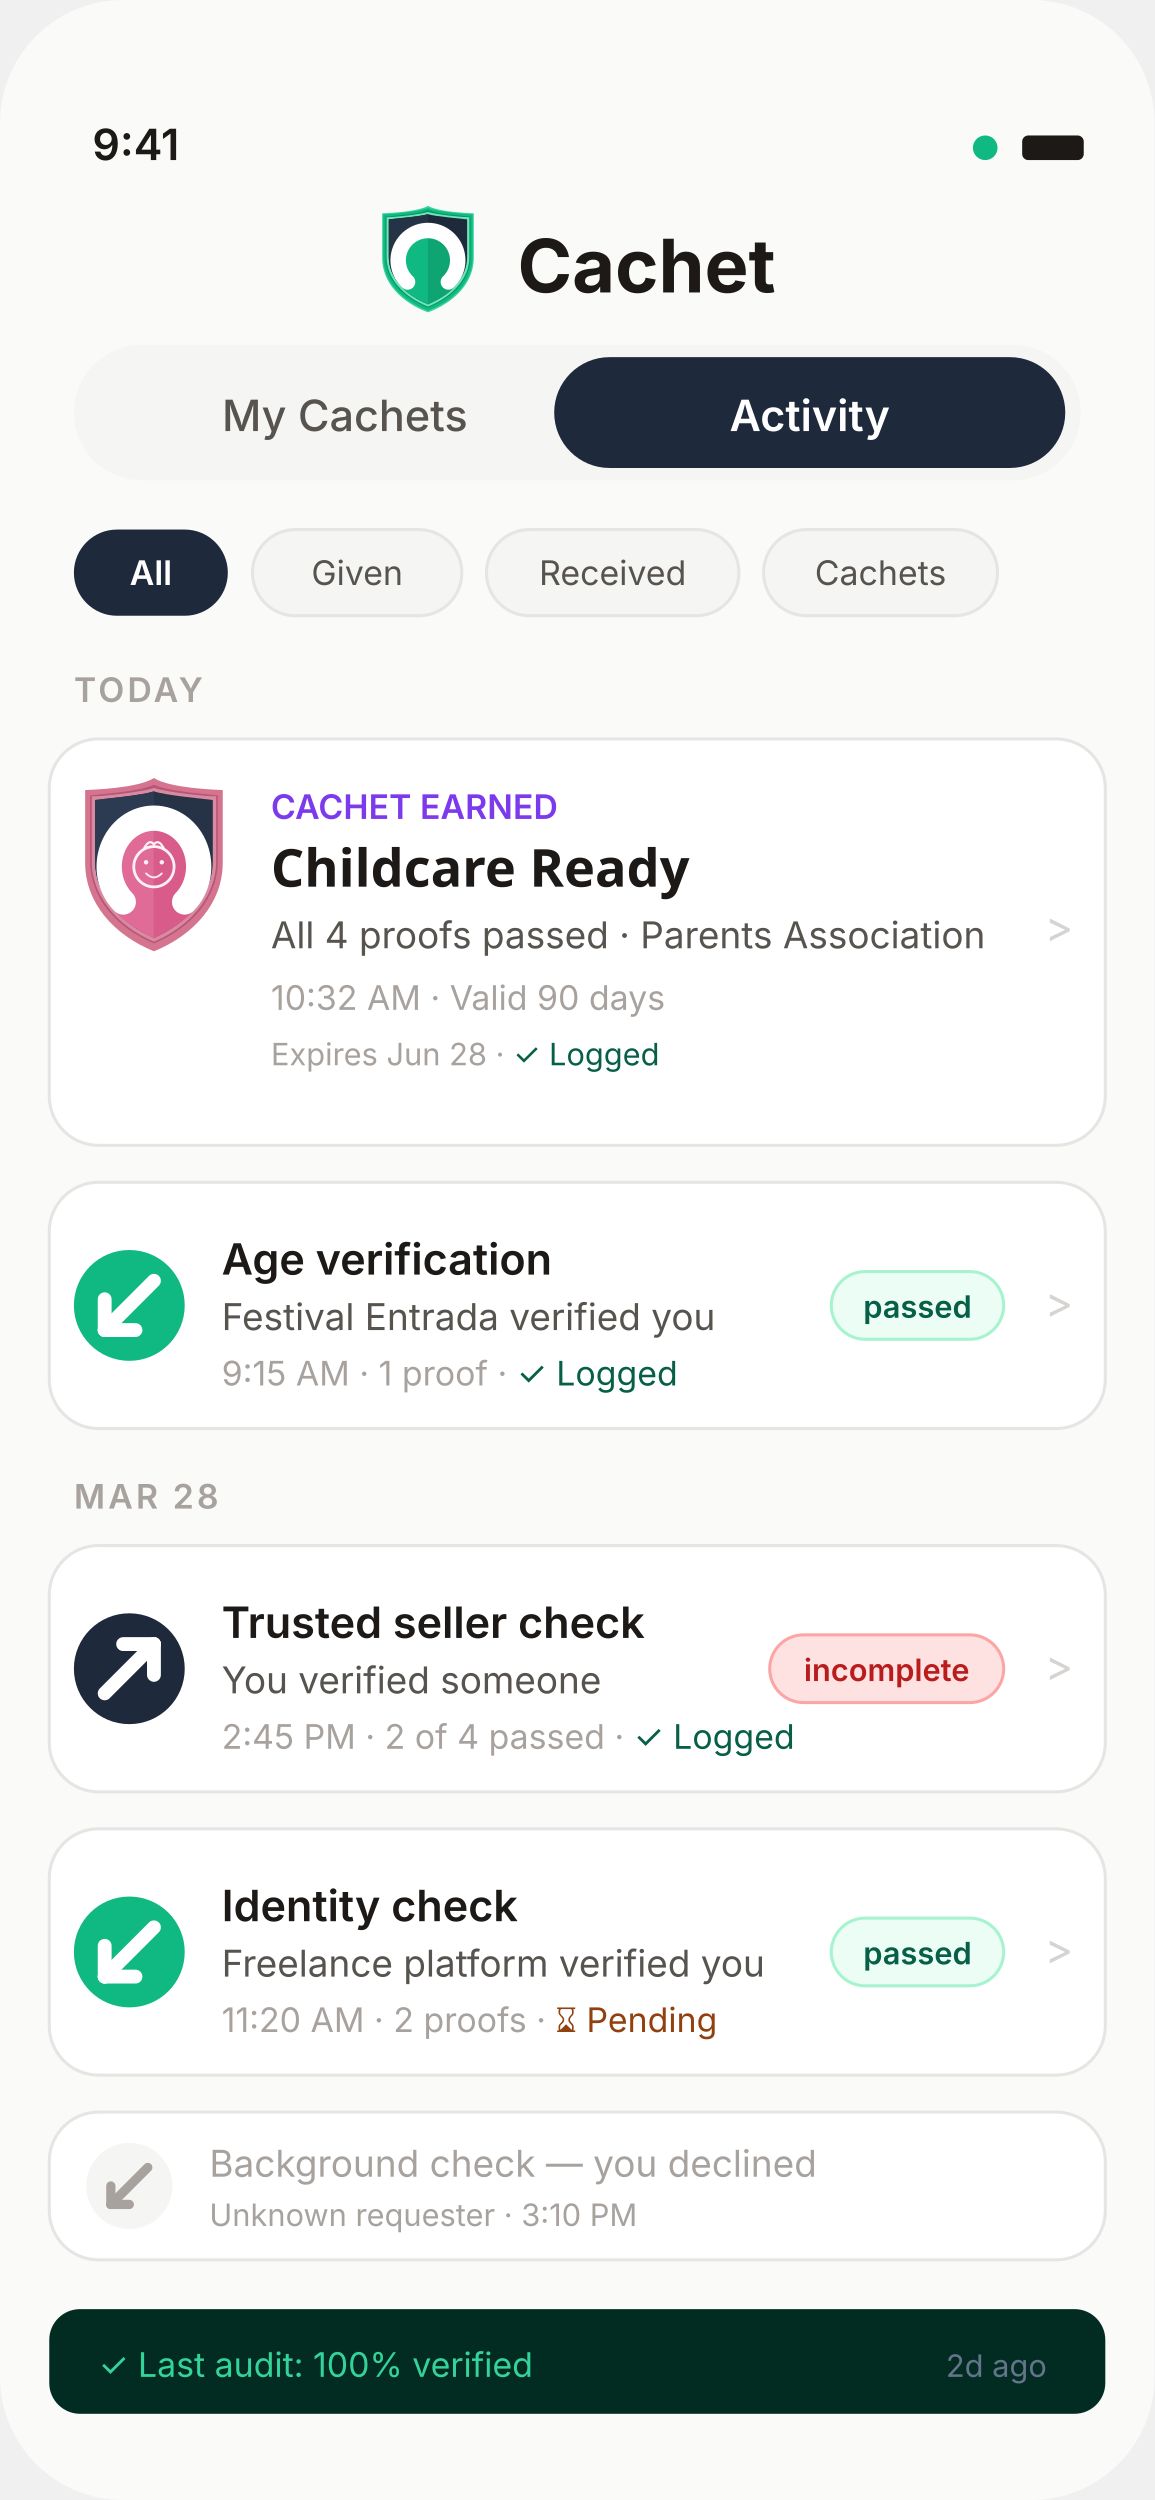
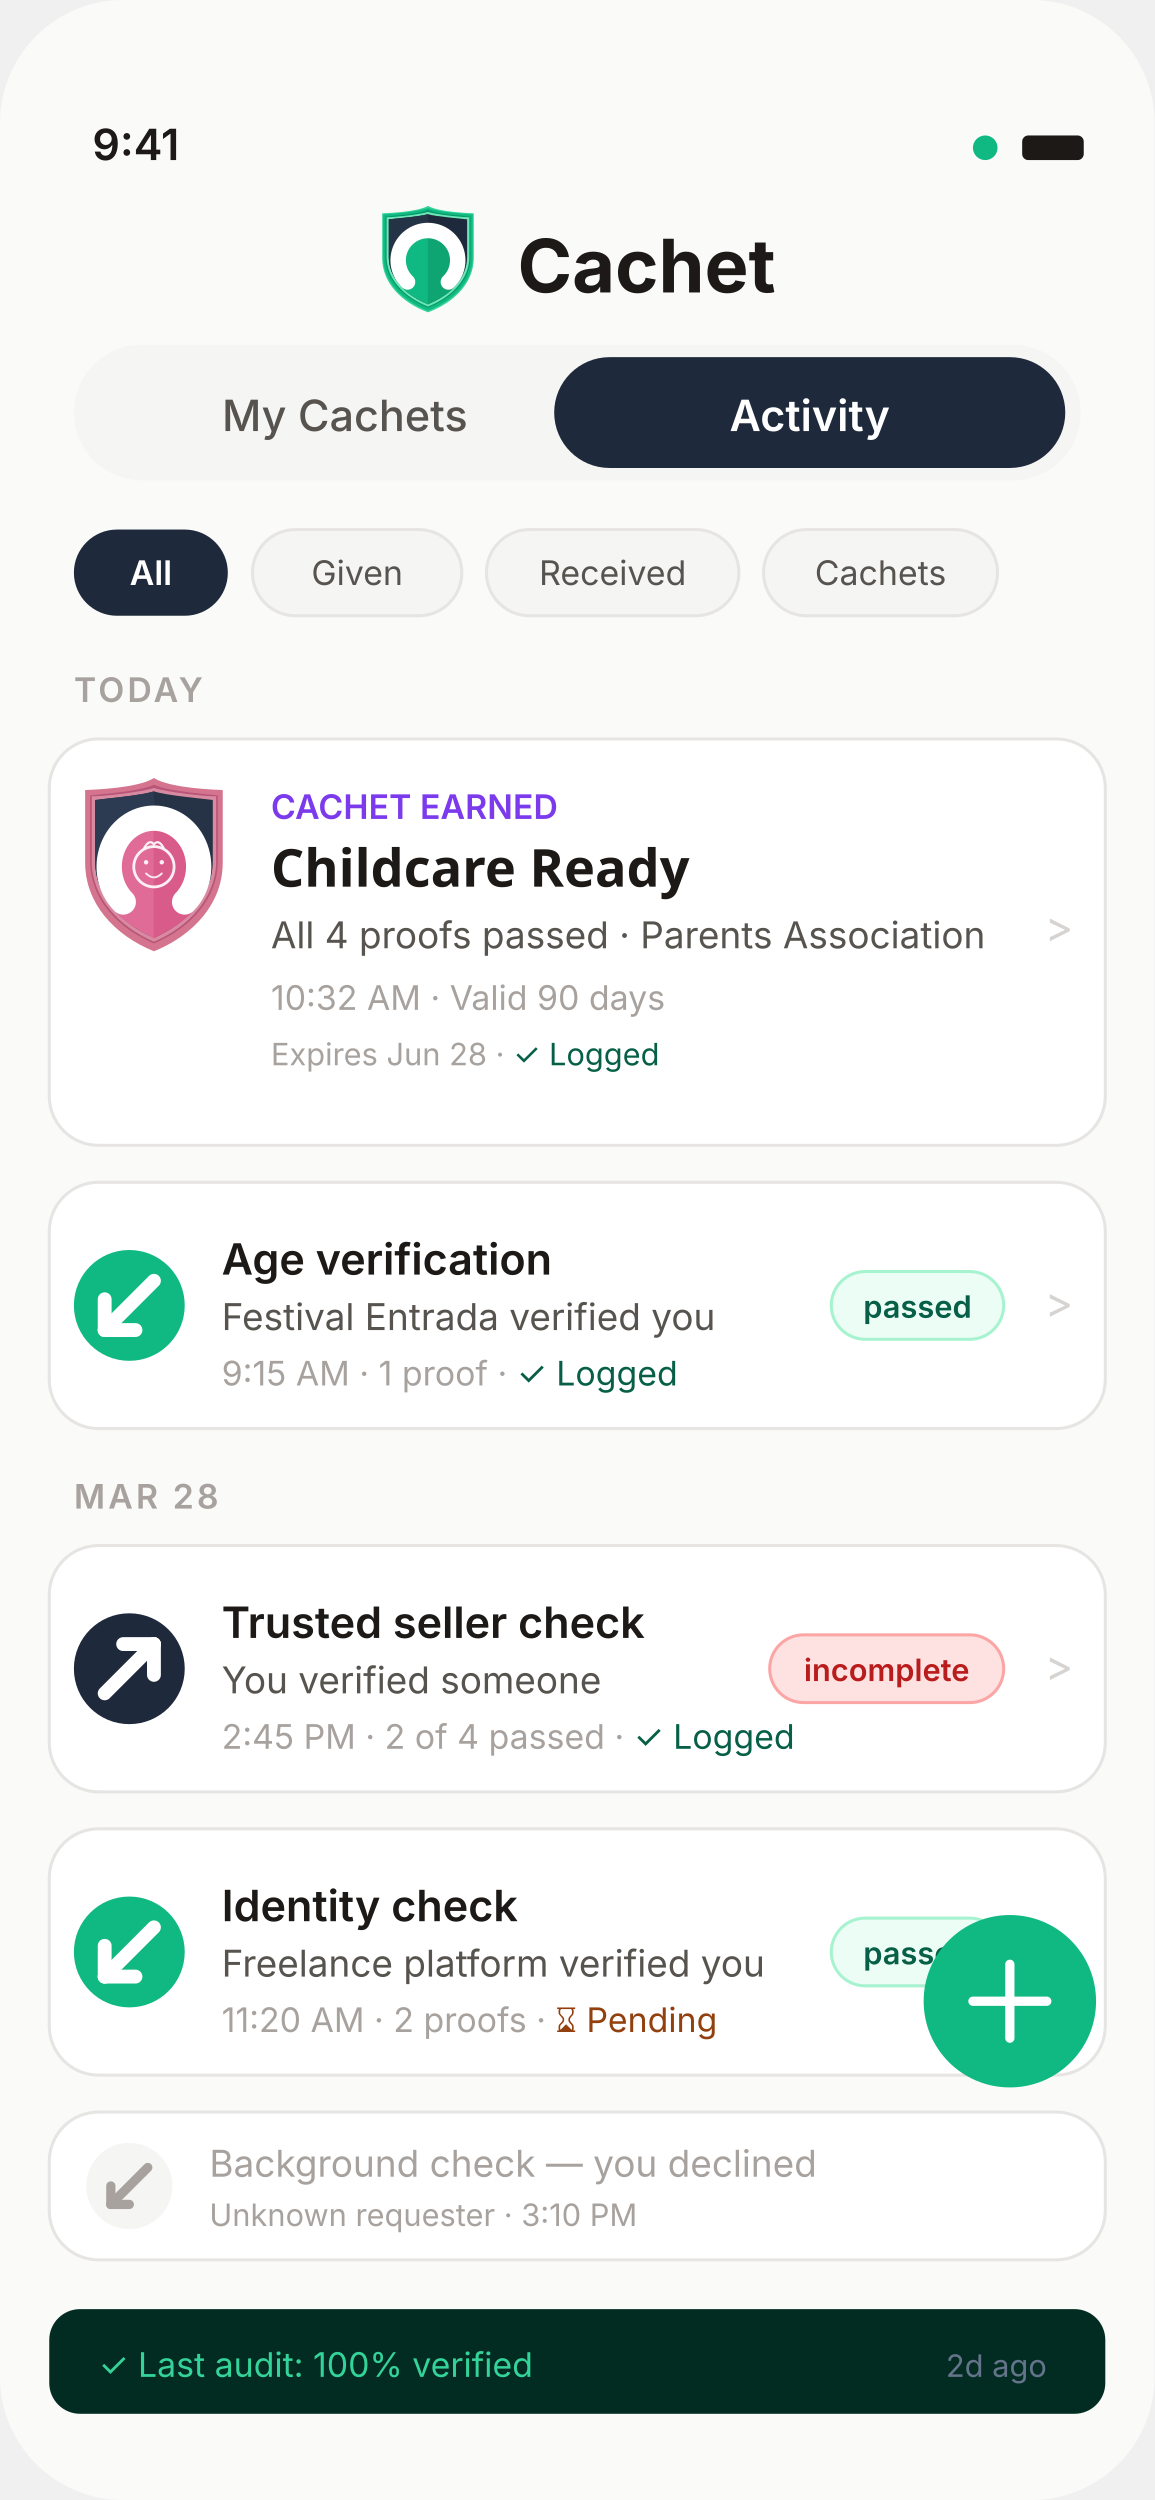
<svg xmlns="http://www.w3.org/2000/svg" viewBox="0 0 375 812" width="375" height="812">
  <defs>
+     <symbol id="fab-plus" viewBox="0 0 56 56">
+       <circle cx="28" cy="28" r="28" fill="#10B981" />
+       <line x1="28" y1="16" x2="28" y2="40" stroke="white" stroke-width="3" stroke-linecap="round" />
+       <line x1="16" y1="28" x2="40" y2="28" stroke="white" stroke-width="3" stroke-linecap="round" />
+     </symbol>
    <symbol id="brand-shield" viewBox="0 0 400 480">
      <path d="M 200 32 C 240 55, 348 58, 366 59 V 221 C 366 311, 296 382, 200 418 C 104 382, 34 311, 34 221 V 59 C 52 58, 160 55, 200 32 Z" fill="#34D399" />
      <path d="M 200 40 C 238 54, 340 63, 362 63 V 219 C 362 307, 294 376, 200 412 C 106 376, 38 307, 38 219 V 63 C 60 63, 162 54, 200 40 Z" fill="#10B981" />
      <path d="M 200 47 C 234 63, 334 68, 354 71 V 218 C 354 301, 288 367, 200 401 C 112 367, 46 301, 46 218 V 71 C 66 68, 166 63, 200 47 Z" fill="#059669" />
      <path d="M 200 54 C 230 64, 328 74, 350 73 V 218 C 350 297, 286 363, 200 397 C 114 363, 50 297, 50 218 V 73 C 72 74, 170 64, 200 54 Z" fill="#6EE7B7" />
      <path d="M 200 62 C 228 71, 322 78, 342 81 V 218 C 342 294, 280 356, 200 388 C 120 356, 58 294, 58 218 V 81 C 78 78, 172 71, 200 62 Z" fill="#1E293B" />
      <path d="M 200 62 C 172 71, 78 78, 58 81 V 218 C 58 294, 120 356, 200 388 Z" fill="#253347" />
      <path d="M 200 131 C 280 131, 330 152, 326 257 C 324 320, 268 358, 200 390 Z" fill="#0EA572" />
      <path d="M 200 131 C 120 131, 70 152, 74 257 C 76 320, 132 358, 200 390 Z" fill="#10B981" />
      <path d="M 274 308 A 108 108 0 1 0 126 308" fill="none" stroke="white" stroke-width="56" stroke-linecap="round" />
    </symbol>
    <symbol id="childcare-shield" viewBox="0 0 400 520">
      <path d="M 200 35 C 240 60, 348 63, 366 64 V 239 C 366 337, 296 414, 200 453 C 104 414, 34 337, 34 239 V 64 C 52 63, 160 60, 200 35 Z" fill="#D4748E" />
      <path d="M 200 51 C 234 68, 334 74, 354 77 V 236 C 354 326, 288 397, 200 434 C 112 397, 46 326, 46 236 V 77 C 66 74, 166 68, 200 51 Z" fill="#B85578" />
      <path d="M 200 59 C 230 69, 328 80, 350 79 V 236 C 350 322, 286 393, 200 430 C 114 393, 50 322, 50 236 V 79 C 72 80, 170 69, 200 59 Z" fill="#D88AA0" />
      <path d="M 200 67 C 228 77, 322 85, 342 88 V 236 C 342 318, 280 386, 200 420 C 120 386, 58 318, 58 236 V 88 C 78 85, 172 77, 200 67 Z" fill="#263347" />
      <path d="M 200 67 C 172 77, 78 85, 58 88 V 236 C 58 318, 120 386, 200 420 Z" fill="#2D3B52" />
      <path d="M 200 142 C 280 142, 330 165, 326 278 C 324 347, 268 388, 200 422 Z" fill="#D85B8A" />
      <path d="M 200 142 C 120 142, 70 165, 74 278 C 76 347, 132 388, 200 422 Z" fill="#E06B96" />
      <path d="M 274 334 A 108 117 0 1 0 126 334" fill="none" stroke="#fff" stroke-width="61" stroke-linecap="round" />
      <g transform="matrix(1.3514, 0, 0, 1.3514, -70.28, -51.0)">
        <circle cx="200" cy="222" r="36" fill="none" stroke="#fff" stroke-width="5" opacity="0.9" />
        <circle cx="186" cy="214" r="4" fill="#fff" opacity="0.9" />
        <circle cx="214" cy="214" r="4" fill="#fff" opacity="0.9" />
        <path d="M 186,234 Q 200,248 214,234" fill="none" stroke="#fff" stroke-width="3.5" stroke-linecap="round" opacity="0.85" />
        <path d="M 183,188 Q 192,172 200,182 Q 208,172 217,188" fill="none" stroke="#fff" stroke-width="4" stroke-linecap="round" opacity="0.9" />
      </g>
    </symbol>
  </defs>
  <rect width="375" height="812" rx="40" fill="#FAFAF9" />
  <text x="30" y="52" font-family="Inter, sans-serif" font-size="14" font-weight="600" fill="#1C1917">9:41</text>
  <circle cx="320" cy="48" r="4" fill="#10B981" />
  <rect x="332" y="44" width="20" height="8" rx="2" fill="#1C1917" />
  <use href="#brand-shield" x="121" y="64" width="36" height="43" />
  <text x="210" y="95" text-anchor="middle" font-family="Inter, sans-serif" font-size="24" font-weight="700" fill="#1C1917">Cachet</text>
  <rect x="24" y="112" width="327" height="44" rx="22" fill="#F5F5F4" />
  <rect x="180" y="116" width="166" height="36" rx="18" fill="#1E293B" />
  <text x="112" y="140" text-anchor="middle" font-family="Inter, sans-serif" font-size="14" font-weight="500" fill="#57534E">My Cachets</text>
  <text x="263" y="140" text-anchor="middle" font-family="Inter, sans-serif" font-size="14" font-weight="600" fill="#FFFFFF">Activity</text>
  <rect x="24" y="172" width="50" height="28" rx="14" fill="#1E293B" />
  <text x="49" y="190" text-anchor="middle" font-family="Inter, sans-serif" font-size="11" font-weight="600" fill="#FFFFFF">All</text>
  <rect x="82" y="172" width="68" height="28" rx="14" fill="#F5F5F4" stroke="#E7E5E4" stroke-width="1" />
  <text x="116" y="190" text-anchor="middle" font-family="Inter, sans-serif" font-size="11" fill="#57534E">Given</text>
  <rect x="158" y="172" width="82" height="28" rx="14" fill="#F5F5F4" stroke="#E7E5E4" stroke-width="1" />
  <text x="199" y="190" text-anchor="middle" font-family="Inter, sans-serif" font-size="11" fill="#57534E">Received</text>
  <rect x="248" y="172" width="76" height="28" rx="14" fill="#F5F5F4" stroke="#E7E5E4" stroke-width="1" />
  <text x="286" y="190" text-anchor="middle" font-family="Inter, sans-serif" font-size="11" fill="#57534E">Cachets</text>
  <text x="24" y="228" font-family="Inter, sans-serif" font-size="11" font-weight="600" fill="#A8A29E" letter-spacing="1">TODAY</text>
  <rect x="16" y="240" width="343" height="132" rx="16" fill="#FFFFFF" stroke="#E7E5E4" stroke-width="1" />
  <use href="#childcare-shield" x="23" y="248" width="54" height="70" />
  <text x="88" y="266" font-family="Inter, sans-serif" font-size="11" font-weight="600" fill="#7C3AED">CACHET EARNED</text>
  <text x="88" y="288" font-family="Fredoka, sans-serif" font-size="17" font-weight="550" fill="#1C1917">Childcare Ready</text>
  <text x="88" y="308" font-family="Inter, sans-serif" font-size="12" fill="#57534E">All 4 proofs passed · Parents Association</text>
  <text x="88" y="328" font-family="Inter, sans-serif" font-size="11" fill="#A8A29E">10:32 AM · Valid 90 days</text>
  <text x="88" y="346" font-family="Inter, sans-serif" font-size="10" fill="#A8A29E">Expires Jun 28 · <tspan fill="#065F46">✓ Logged</tspan>
  </text>
  <text x="344" y="306" text-anchor="middle" font-family="Inter, sans-serif" font-size="14" fill="#D6D3D1">&gt;</text>
  <rect x="16" y="384" width="343" height="80" rx="16" fill="#FFFFFF" stroke="#E7E5E4" stroke-width="1" />
  <circle cx="42" cy="424" r="18" fill="#10B981" />
  <path d="M 50 416 L 34 432" stroke="white" stroke-width="4.5" stroke-linecap="round" />
  <path d="M 34 432 L 34 422" stroke="white" stroke-width="4.5" stroke-linecap="round" />
  <path d="M 34 432 L 44 432" stroke="white" stroke-width="4.5" stroke-linecap="round" />
  <text x="72" y="414" font-family="Inter, sans-serif" font-size="14" font-weight="600" fill="#1C1917">Age verification</text>
  <text x="72" y="432" font-family="Inter, sans-serif" font-size="12" fill="#57534E">Festival Entrada verified you</text>
  <text x="72" y="450" font-family="Inter, sans-serif" font-size="11" fill="#A8A29E">9:15 AM · 1 proof · <tspan fill="#065F46">✓ Logged</tspan>
  </text>
  <rect x="270" y="413" width="56" height="22" rx="11" fill="#ECFDF5" stroke="#A7F3D0" stroke-width="1" />
  <text x="298" y="428" text-anchor="middle" font-family="Inter, sans-serif" font-size="10" font-weight="600" fill="#065F46">passed</text>
  <text x="344" y="428" text-anchor="middle" font-family="Inter, sans-serif" font-size="14" fill="#D6D3D1">&gt;</text>
  <text x="24" y="490" font-family="Inter, sans-serif" font-size="11" font-weight="600" fill="#A8A29E" letter-spacing="1">MAR 28</text>
  <rect x="16" y="502" width="343" height="80" rx="16" fill="#FFFFFF" stroke="#E7E5E4" stroke-width="1" />
  <circle cx="42" cy="542" r="18" fill="#1E293B" />
  <path d="M 34 550 L 50 534" stroke="white" stroke-width="4.5" stroke-linecap="round" />
  <path d="M 50 534 L 50 544" stroke="white" stroke-width="4.5" stroke-linecap="round" />
  <path d="M 50 534 L 40 534" stroke="white" stroke-width="4.5" stroke-linecap="round" />
  <text x="72" y="532" font-family="Inter, sans-serif" font-size="14" font-weight="600" fill="#1C1917">Trusted seller check</text>
  <text x="72" y="550" font-family="Inter, sans-serif" font-size="12" fill="#57534E">You verified someone</text>
  <text x="72" y="568" font-family="Inter, sans-serif" font-size="11" fill="#A8A29E">2:45 PM · 2 of 4 passed · <tspan fill="#065F46">✓ Logged</tspan>
  </text>
  <rect x="250" y="531" width="76" height="22" rx="11" fill="#FEE2E2" stroke="#FCA5A5" stroke-width="1" />
  <text x="288" y="546" text-anchor="middle" font-family="Inter, sans-serif" font-size="10" font-weight="600" fill="#B91C1C">incomplete</text>
  <text x="344" y="546" text-anchor="middle" font-family="Inter, sans-serif" font-size="14" fill="#D6D3D1">&gt;</text>
  <rect x="16" y="594" width="343" height="80" rx="16" fill="#FFFFFF" stroke="#E7E5E4" stroke-width="1" />
  <circle cx="42" cy="634" r="18" fill="#10B981" />
  <path d="M 50 626 L 34 642" stroke="white" stroke-width="4.5" stroke-linecap="round" />
  <path d="M 34 642 L 34 632" stroke="white" stroke-width="4.5" stroke-linecap="round" />
  <path d="M 34 642 L 44 642" stroke="white" stroke-width="4.5" stroke-linecap="round" />
  <text x="72" y="624" font-family="Inter, sans-serif" font-size="14" font-weight="600" fill="#1C1917">Identity check</text>
  <text x="72" y="642" font-family="Inter, sans-serif" font-size="12" fill="#57534E">Freelance platform verified you</text>
  <text x="72" y="660" font-family="Inter, sans-serif" font-size="11" fill="#A8A29E">11:20 AM · 2 proofs · <tspan fill="#92400E">⌛ Pending</tspan>
  </text>
  <rect x="270" y="623" width="56" height="22" rx="11" fill="#ECFDF5" stroke="#A7F3D0" stroke-width="1" />
  <text x="298" y="638" text-anchor="middle" font-family="Inter, sans-serif" font-size="10" font-weight="600" fill="#065F46">passed</text>
  <text x="344" y="638" text-anchor="middle" font-family="Inter, sans-serif" font-size="14" fill="#D6D3D1">&gt;</text>
  <rect x="16" y="686" width="343" height="48" rx="16" fill="#FFFFFF" stroke="#E7E5E4" stroke-width="1" />
  <circle cx="42" cy="710" r="14" fill="#F5F5F4" />
  <path d="M 48 704 L 36 716" stroke="#A8A29E" stroke-width="3" stroke-linecap="round" />
  <path d="M 36 716 L 36 710" stroke="#A8A29E" stroke-width="3" stroke-linecap="round" />
  <path d="M 36 716 L 42 716" stroke="#A8A29E" stroke-width="3" stroke-linecap="round" />
  <text x="68" y="707" font-family="Inter, sans-serif" font-size="12" fill="#A8A29E">Background check — you declined</text>
  <text x="68" y="723" font-family="Inter, sans-serif" font-size="10" fill="#A8A29E">Unknown requester · 3:10 PM</text>
  <rect x="16" y="750" width="343" height="34" rx="10" fill="#022C22" />
  <text x="32" y="772" font-family="Inter, sans-serif" font-size="11" fill="#34D399">✓ Last audit: 100% verified</text>
  <text x="340" y="772" text-anchor="end" font-family="Inter, sans-serif" font-size="10" fill="#64748B">2d ago</text>
+   <use href="#fab-plus" x="300" y="622" width="56" height="56" />
</svg>
